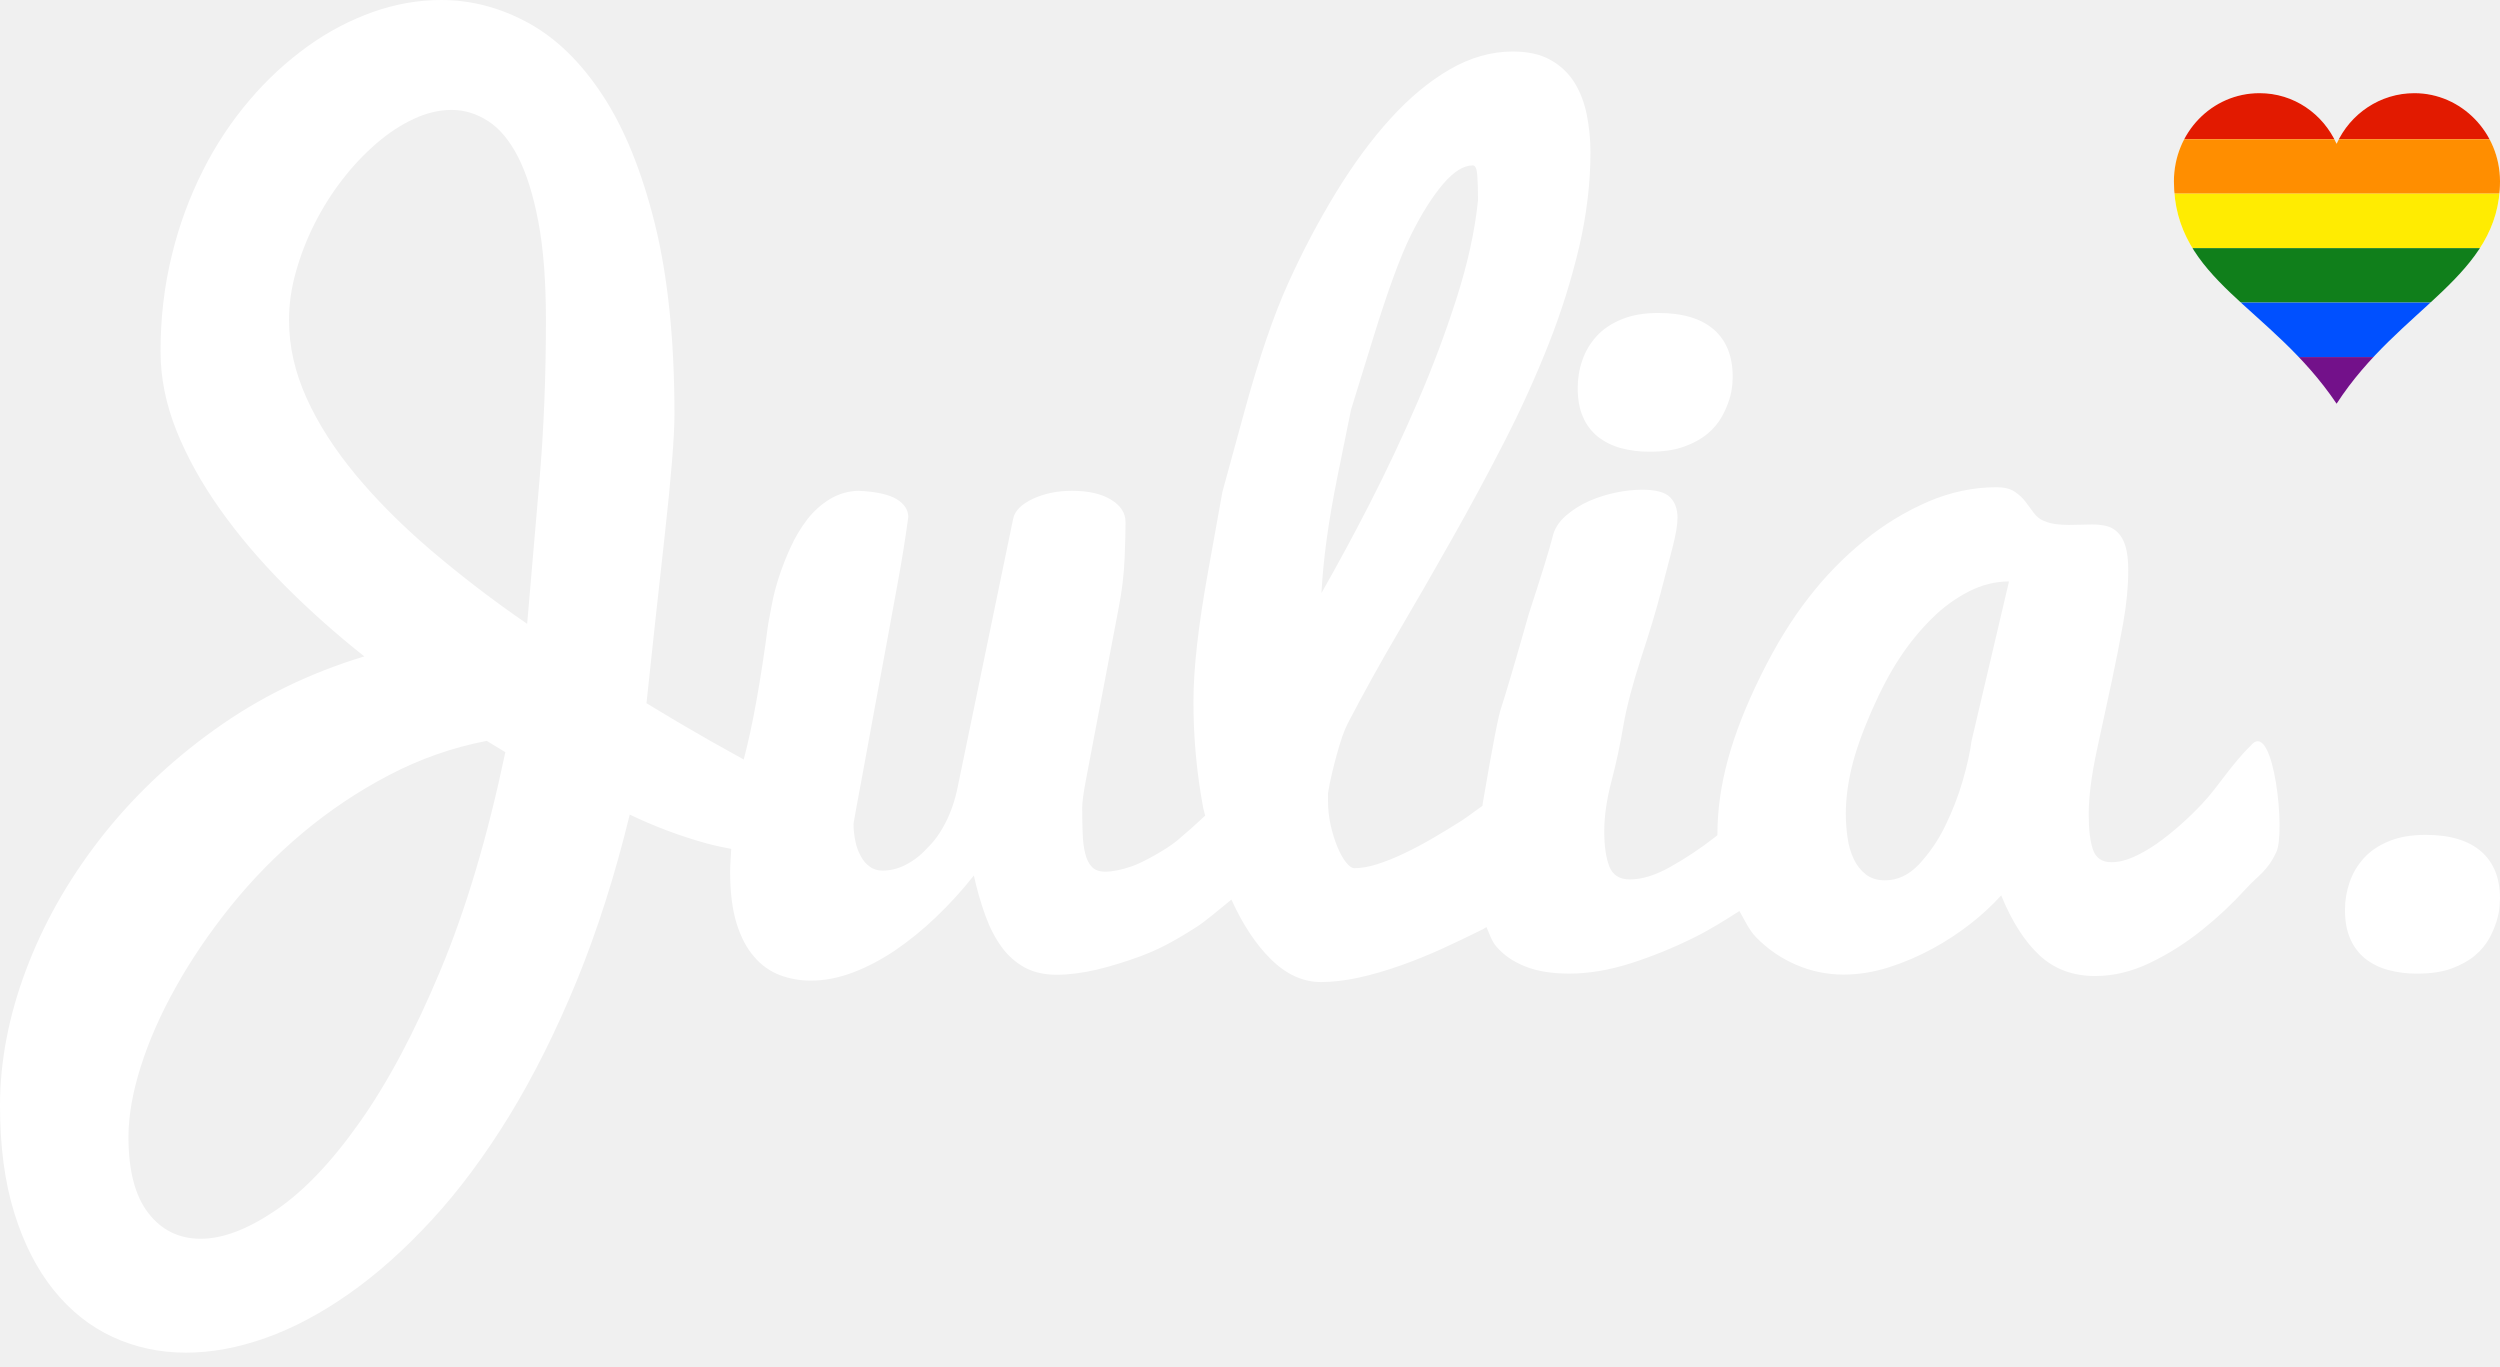
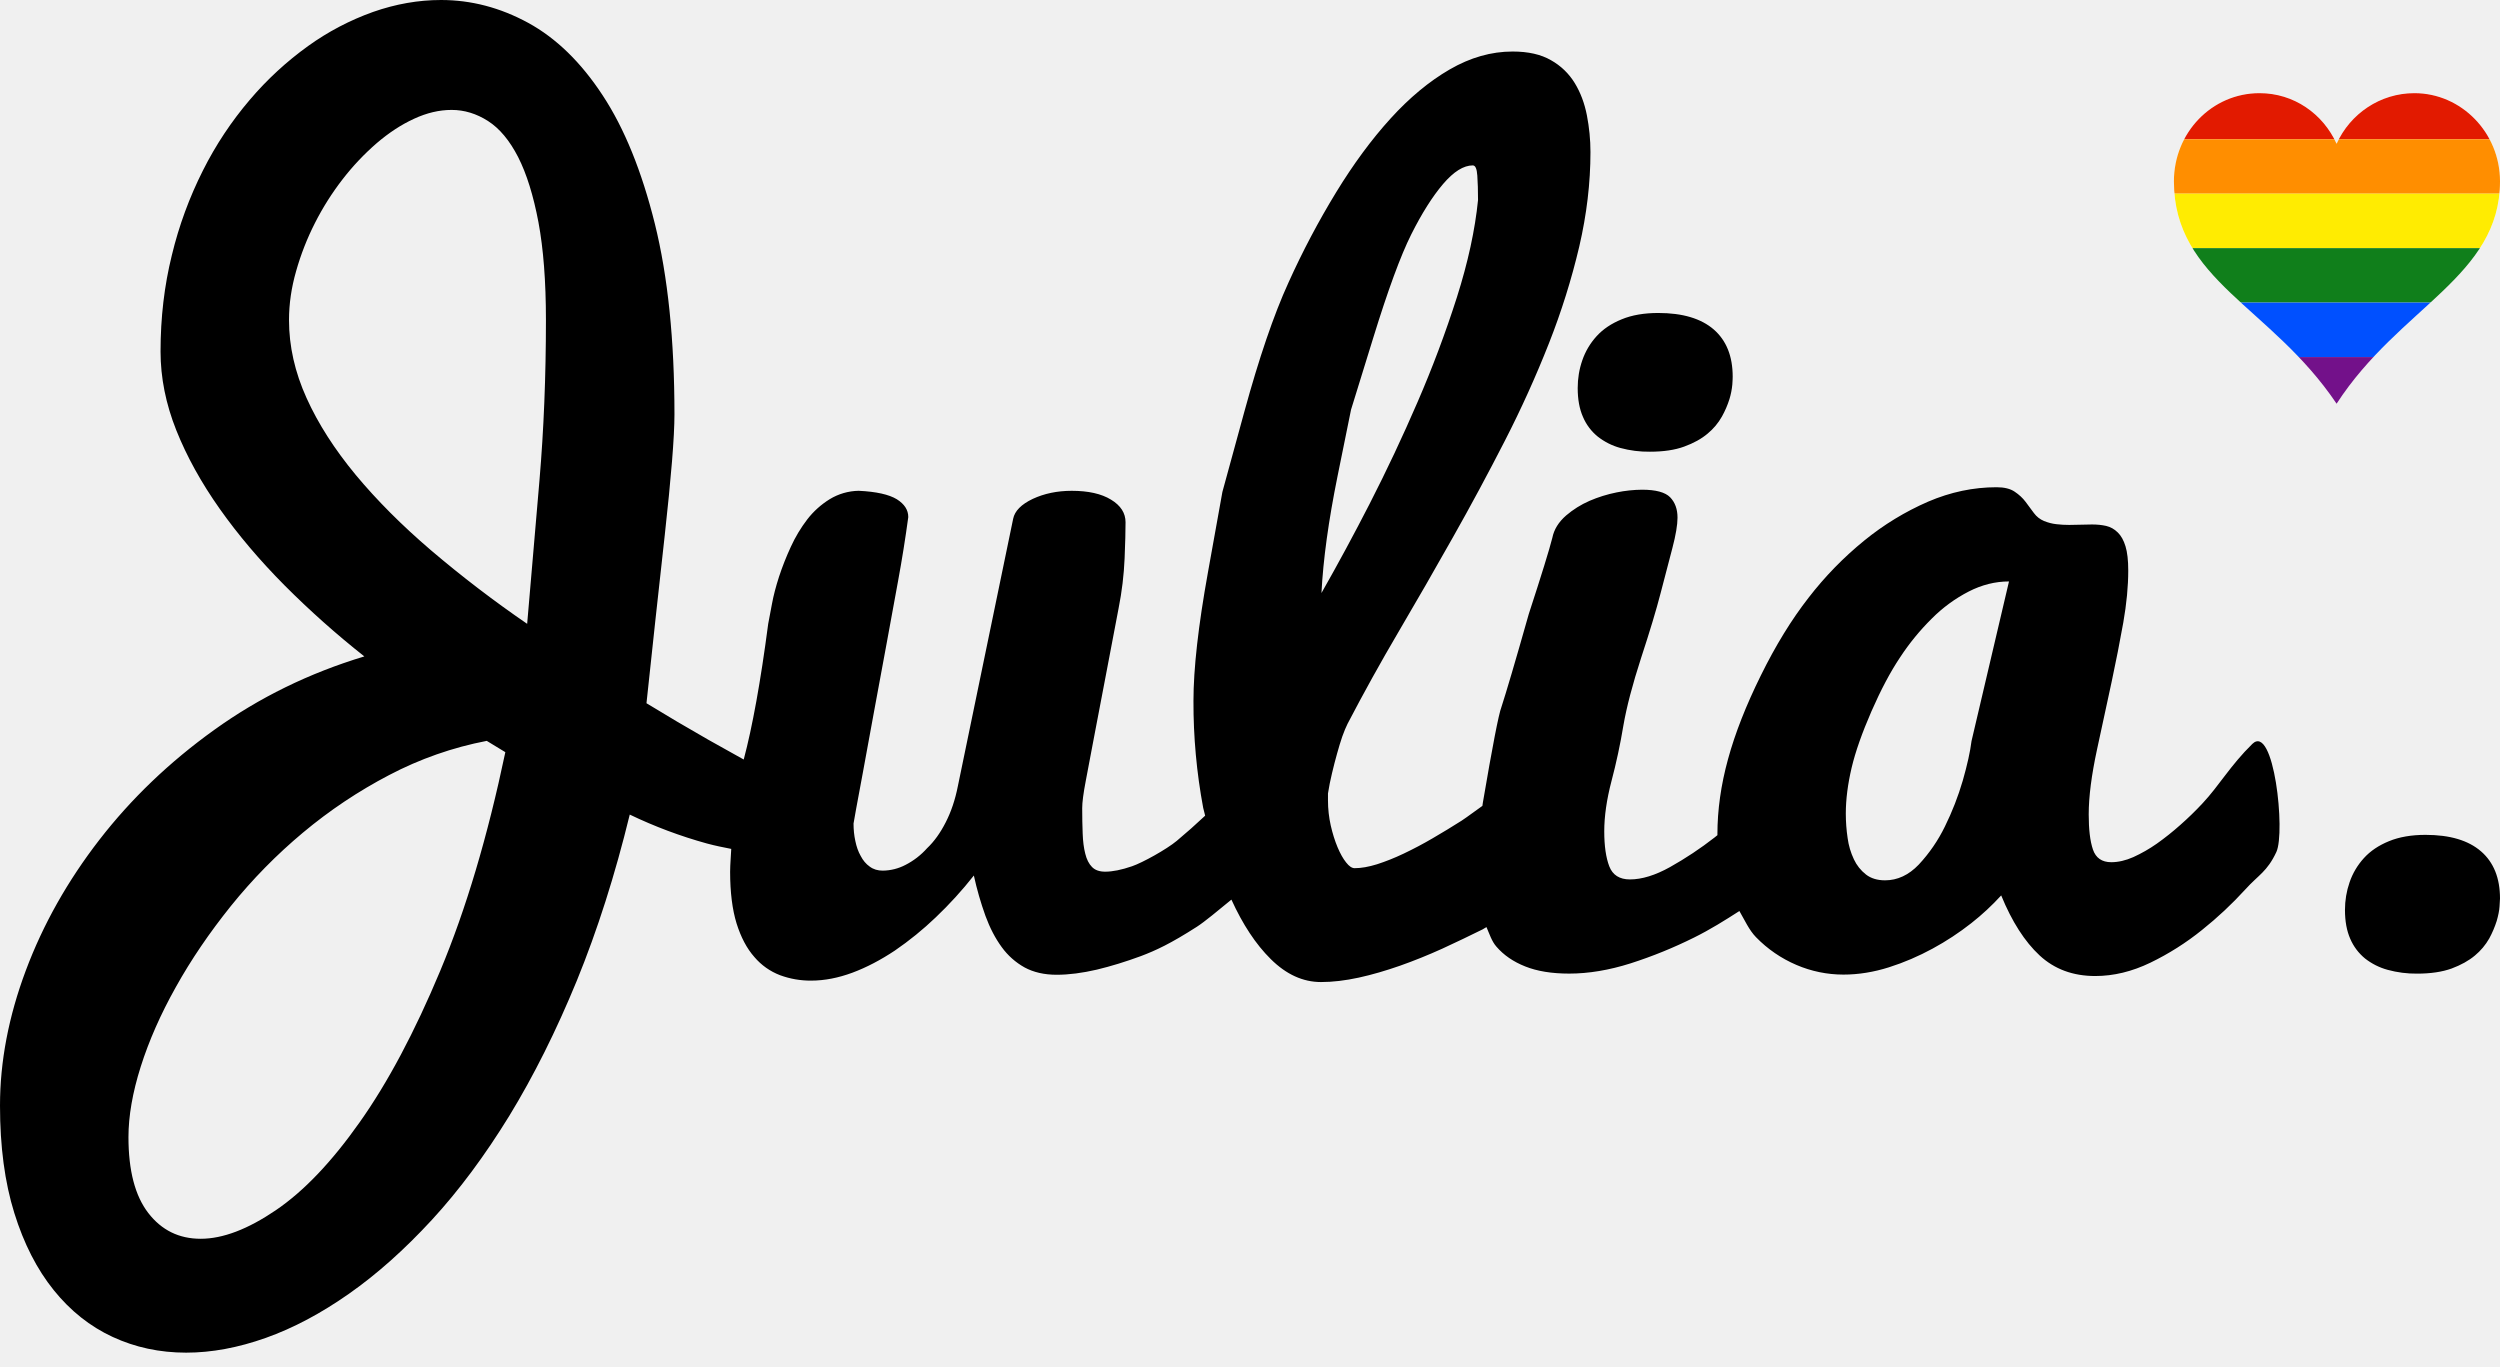
- <svg xmlns="http://www.w3.org/2000/svg" xmlns:xlink="http://www.w3.org/1999/xlink" width="161" height="88">
+ <svg xmlns="http://www.w3.org/2000/svg" xmlns:xlink="http://www.w3.org/1999/xlink" viewBox="0 0 161 88">
  <defs>
    <path d="M5.514 0C2.435 0 0 2.553 0 5.674 0 12.057 6.25 13.712 10.477 20 14.521 13.759 21 11.82 21 5.674 21 2.554 18.519 0 15.486 0c-2.206 0-4.136 1.324-5.009 3.262C9.604 1.324 7.72 0 5.514 0z" id="a" />
  </defs>
  <g fill="none" fill-rule="evenodd">
-     <path d="M126.966 47.723c-.084.676-.272 1.53-.563 2.546a18.152 18.152 0 01-1.152 2.959 10.022 10.022 0 01-1.681 2.45c-.65.68-1.376 1.015-2.173 1.015-.494 0-.906-.125-1.227-.373a2.672 2.672 0 01-.779-.979 4.61 4.61 0 01-.404-1.37 10.772 10.772 0 01-.117-1.578c0-.92.129-1.903.374-2.948.246-1.042.676-2.254 1.277-3.636.604-1.378 1.216-2.538 1.843-3.473a15.306 15.306 0 012.052-2.508 9.433 9.433 0 012.376-1.737c.838-.428 1.7-.646 2.587-.646l-2.413 10.278zM86.137 30.669c.582-2.856.869-4.282.869-4.282s.476-1.545 1.428-4.622c.948-3.074 1.764-5.298 2.448-6.665.684-1.364 1.371-2.45 2.051-3.248.684-.801 1.322-1.2 1.915-1.2.167 0 .261.214.291.653.03.436.046.961.046 1.578-.193 1.936-.65 4.02-1.36 6.259a72.32 72.32 0 01-2.531 6.742 110.513 110.513 0 01-3.094 6.57 150.874 150.874 0 01-3.098 5.737c.11-2.161.457-4.666 1.035-7.522zm-51.394.251c-.276 3.222-.544 6.31-.794 9.255a74.84 74.84 0 01-6.202-4.744c-1.87-1.6-3.483-3.218-4.84-4.85-1.352-1.634-2.413-3.282-3.165-4.948-.752-1.663-1.13-3.336-1.13-5.025 0-1.03.151-2.08.457-3.144a17.058 17.058 0 011.21-3.096 17.57 17.57 0 011.79-2.83 16.068 16.068 0 012.198-2.324c.779-.665 1.572-1.186 2.392-1.563.82-.38 1.628-.572 2.425-.572.82 0 1.602.24 2.342.713.744.476 1.39 1.249 1.942 2.324.547 1.075.982 2.471 1.307 4.19.32 1.714.483 3.816.483 6.302 0 3.647-.14 7.083-.415 10.312zm-6.388 31.592c-1.647 3.943-3.374 7.194-5.187 9.754-1.806 2.564-3.611 4.456-5.41 5.675-1.801 1.223-3.41 1.836-4.831 1.836-1.402 0-2.523-.554-3.377-1.659-.854-1.108-1.277-2.734-1.277-4.888 0-1.348.26-2.863.79-4.537.532-1.677 1.284-3.387 2.266-5.135.975-1.751 2.157-3.488 3.536-5.206a33.764 33.764 0 014.639-4.725 31.048 31.048 0 015.557-3.713 22.76 22.76 0 016.286-2.202l1.197.728c-1.144 5.442-2.538 10.127-4.19 14.072zm116.69-14.6c1.402-1.368 2.146 5.682 1.553 6.956-.593 1.271-1.156 1.478-1.987 2.398a24.31 24.31 0 01-2.796 2.62 17.283 17.283 0 01-3.328 2.11c-1.186.572-2.368.86-3.554.86-1.432 0-2.626-.44-3.582-1.326-.955-.887-1.783-2.176-2.474-3.865a16.014 16.014 0 01-1.923 1.785 17.64 17.64 0 01-2.493 1.64c-.899.488-1.836.894-2.814 1.204-.979.31-1.957.47-2.935.47a7.66 7.66 0 01-3.019-.621 7.996 7.996 0 01-2.606-1.788c-.446-.458-.73-1.101-1.07-1.685-.932.599-1.873 1.19-2.916 1.707a29.156 29.156 0 01-4.09 1.663c-1.391.44-2.706.66-3.956.66-1.122 0-2.063-.154-2.83-.461-.766-.303-1.386-.728-1.858-1.278-.299-.34-.446-.817-.638-1.256-.08.04-.163.1-.242.144-.843.417-1.712.835-2.61 1.248-.9.407-1.803.773-2.713 1.094-.91.318-1.798.58-2.66.768-.868.189-1.677.285-2.432.285-1.16 0-2.24-.491-3.234-1.478-.97-.957-1.81-2.239-2.535-3.831-.842.69-1.726 1.43-2.228 1.751-1.693 1.086-2.637 1.522-3.604 1.888-.971.358-1.915.65-2.841.872-.925.214-1.787.329-2.576.329-.805 0-1.492-.16-2.067-.47a4.545 4.545 0 01-1.473-1.307c-.415-.566-.763-1.234-1.05-2.014a20.679 20.679 0 01-.748-2.6 25.56 25.56 0 01-2.456 2.696 20.744 20.744 0 01-2.636 2.14c-.9.598-1.802 1.074-2.72 1.418-.914.34-1.81.514-2.667.514a5.66 5.66 0 01-1.999-.348 4.064 4.064 0 01-1.654-1.17c-.487-.548-.869-1.272-1.149-2.166-.275-.894-.415-2.006-.415-3.329.004-.554.053-.968.072-1.47-.506-.1-1.005-.196-1.564-.347a29.715 29.715 0 01-4.972-1.863c-.948 3.89-2.085 7.456-3.407 10.693-1.326 3.229-2.776 6.129-4.348 8.704-1.575 2.564-3.237 4.803-4.994 6.71-1.757 1.906-3.532 3.49-5.33 4.75-1.802 1.264-3.585 2.214-5.364 2.846-1.78.631-3.487.949-5.127.949-1.7 0-3.279-.34-4.73-1.012-1.454-.673-2.72-1.678-3.796-3.015C2.384 81.75 1.534 80.09.922 78.118.306 76.142 0 73.836 0 71.206c0-2.845.555-5.749 1.662-8.705 1.11-2.966 2.69-5.77 4.737-8.416 2.048-2.645 4.51-5.01 7.4-7.082 2.887-2.077 6.105-3.654 9.664-4.73a58.285 58.285 0 01-5.142-4.58c-1.594-1.608-2.984-3.245-4.166-4.918-1.186-1.678-2.12-3.362-2.8-5.062-.676-1.696-1.016-3.392-1.016-5.076 0-2.176.242-4.245.73-6.21a25.215 25.215 0 012.005-5.458 22.647 22.647 0 013.019-4.548 21.033 21.033 0 013.75-3.458A16.892 16.892 0 0124.027.768C25.484.258 26.938 0 28.404 0c1.942 0 3.811.491 5.61 1.47 1.798.983 3.4 2.535 4.797 4.67 1.402 2.128 2.52 4.888 3.362 8.273.839 3.388 1.262 7.481 1.262 12.277 0 1.44-.212 4.038-.627 7.795-.42 3.75-.808 7.353-1.175 10.803a145.97 145.97 0 003.993 2.357c.748.422 1.511.846 2.27 1.268.56-2.114 1.085-4.995 1.576-8.738.06-.31.14-.739.241-1.275.099-.543.253-1.127.457-1.762.208-.632.458-1.27.76-1.925a9.208 9.208 0 011.065-1.773 5.444 5.444 0 011.44-1.293 3.703 3.703 0 011.858-.54c1.14.052 1.96.24 2.46.543.494.31.74.691.74 1.15a86.988 86.988 0 01-.654 4.097c-.238 1.308-.487 2.63-.725 3.96-.25 1.33-.522 2.812-.82 4.437-.298 1.633-.54 2.934-.718 3.92-.181.983-.328 1.774-.442 2.38-.106.613-.166.923-.166.942 0 .395.038.768.117 1.13.072.355.185.68.344.957.147.285.34.518.578.684.238.18.521.262.842.262a3.23 3.23 0 001.458-.366 4.76 4.76 0 001.398-1.079c.453-.428.854-.986 1.201-1.67.344-.672.605-1.44.779-2.32l3.562-17.224c.102-.506.525-.93 1.262-1.282.736-.343 1.575-.52 2.512-.52 1.061 0 1.907.188 2.527.568.627.38.937.865.937 1.456 0 .569-.019 1.341-.06 2.32a21.03 21.03 0 01-.386 3.214c-.223 1.16-.487 2.56-.8 4.205-.31 1.651-.571 3.007-.779 4.082-.204 1.08-.381 2.025-.536 2.83-.155.806-.23 1.39-.23 1.759 0 .595.01 1.138.03 1.633.018.502.071.931.166 1.3.09.37.238.662.434.858.196.203.48.303.85.303.472 0 1.05-.115 1.726-.348.68-.232 2.225-1.09 2.883-1.636a42.084 42.084 0 001.828-1.622c-.034-.174-.087-.325-.125-.5a36.881 36.881 0 01-.627-6.893c0-2.07.31-4.829.933-8.28.624-3.45.93-5.176.93-5.176l1.416-5.176c.945-3.447 1.885-6.214 2.834-8.294a52.923 52.923 0 013.082-5.838c1.11-1.814 2.27-3.388 3.494-4.736 1.217-1.341 2.49-2.398 3.816-3.167 1.33-.768 2.674-1.152 4.05-1.152.997 0 1.82.184 2.466.558a4.18 4.18 0 011.534 1.474c.374.613.63 1.304.782 2.076.15.776.23 1.567.23 2.365 0 1.991-.242 4.02-.721 6.085a45.31 45.31 0 01-1.953 6.232 69.934 69.934 0 01-2.837 6.274 172.38 172.38 0 01-3.362 6.247 371.635 371.635 0 01-3.51 6.1 132.101 132.101 0 00-3.256 5.875c-.11.214-.22.49-.344.827-.117.34-.227.71-.336 1.101-.11.395-.22.813-.325 1.26-.11.447-.193.883-.26 1.304v.447c0 .554.06 1.094.177 1.615.117.513.264.983.438 1.4.174.414.359.743.552.983.196.251.377.37.551.37.423 0 .903-.086 1.44-.252.54-.174 1.114-.399 1.718-.687a24.48 24.48 0 001.87-.99 54.208 54.208 0 001.859-1.13c.423-.278.903-.651 1.34-.954.012-.067.016-.126.027-.196.624-3.661 1.02-5.715 1.198-6.17.294-.901.884-2.89 1.76-5.985.82-2.512 1.326-4.15 1.519-4.914.106-.532.4-1.012.888-1.437.445-.38.948-.698 1.507-.942a8.749 8.749 0 011.745-.543 8.563 8.563 0 011.636-.174c.887 0 1.492.163 1.81.488.317.329.475.764.475 1.311 0 .466-.11 1.12-.332 1.966-.22.85-.472 1.81-.756 2.893-.28 1.086-.699 2.475-1.258 4.178-.551 1.7-.933 3.155-1.14 4.352a38.983 38.983 0 01-.767 3.58c-.31 1.186-.465 2.262-.465 3.23 0 .95.11 1.7.325 2.26.215.555.657.84 1.326.84.774 0 1.635-.267 2.584-.795a22.81 22.81 0 002.874-1.91c.065-.048.118-.1.182-.148 0-.015-.004-.03-.004-.044 0-1.574.227-3.189.684-4.851.453-1.66 1.156-3.45 2.111-5.383.952-1.932 1.976-3.602 3.075-5.01a22.313 22.313 0 013.59-3.684 17.655 17.655 0 014.113-2.505c1.443-.617 2.909-.927 4.405-.927.498 0 .887.096 1.167.288.287.192.517.407.703.654.185.24.362.484.532.717.174.236.393.406.65.514.264.107.529.177.797.206.272.034.552.048.831.048.238 0 .484-.003.73-.014.252-.011.494-.015.736-.015.325 0 .627.03.906.092.284.067.533.204.748.418.22.21.386.51.503.894.117.38.177.901.177 1.566 0 1.005-.105 2.125-.32 3.351-.22 1.227-.465 2.483-.741 3.773-.28 1.289-.597 2.76-.952 4.407-.355 1.648-.533 3.04-.533 4.168 0 .964.087 1.721.272 2.264.185.544.578.817 1.183.817.45 0 .925-.11 1.42-.329a9.48 9.48 0 001.504-.86 17.371 17.371 0 001.518-1.209 20.27 20.27 0 001.436-1.396c1.057-1.127 1.798-2.446 3.2-3.82zm-43.441-22.924c0-.606.094-1.2.295-1.78.2-.58.506-1.098.921-1.556.416-.458.956-.82 1.621-1.09.661-.273 1.447-.406 2.353-.406 1.568 0 2.758.358 3.574 1.064.812.71 1.217 1.721 1.217 3.037 0 .066-.004.236-.023.506a4.719 4.719 0 01-.185.938 5.998 5.998 0 01-.484 1.123 3.9 3.9 0 01-.922 1.101c-.4.337-.899.614-1.507.835-.604.222-1.34.33-2.21.33a6.927 6.927 0 01-1.904-.241 4.112 4.112 0 01-1.458-.735 3.26 3.26 0 01-.948-1.264c-.23-.517-.34-1.134-.34-1.862zm58.176 29.84c.816.71 1.22 1.722 1.22 3.038 0 .066-.011.24-.03.506-.015.266-.08.58-.182.938a6.484 6.484 0 01-.48 1.127 3.99 3.99 0 01-.921 1.097c-.4.337-.903.614-1.507.84-.605.217-1.341.328-2.214.328a6.93 6.93 0 01-1.9-.244 4.098 4.098 0 01-1.462-.735 3.336 3.336 0 01-.948-1.264c-.227-.513-.34-1.134-.34-1.858 0-.61.098-1.208.298-1.785.2-.58.506-1.097.922-1.555.415-.458.956-.82 1.617-1.09.657-.27 1.443-.406 2.353-.406 1.572 0 2.762.358 3.574 1.064z" fill="#FFF" />
+     <path d="M126.966 47.723c-.084.676-.272 1.53-.563 2.546a18.152 18.152 0 01-1.152 2.959 10.022 10.022 0 01-1.681 2.45c-.65.68-1.376 1.015-2.173 1.015-.494 0-.906-.125-1.227-.373a2.672 2.672 0 01-.779-.979 4.61 4.61 0 01-.404-1.37 10.772 10.772 0 01-.117-1.578c0-.92.129-1.903.374-2.948.246-1.042.676-2.254 1.277-3.636.604-1.378 1.216-2.538 1.843-3.473a15.306 15.306 0 012.052-2.508 9.433 9.433 0 012.376-1.737c.838-.428 1.7-.646 2.587-.646l-2.413 10.278zM86.137 30.669c.582-2.856.869-4.282.869-4.282s.476-1.545 1.428-4.622c.948-3.074 1.764-5.298 2.448-6.665.684-1.364 1.371-2.45 2.051-3.248.684-.801 1.322-1.2 1.915-1.2.167 0 .261.214.291.653.03.436.046.961.046 1.578-.193 1.936-.65 4.02-1.36 6.259a72.32 72.32 0 01-2.531 6.742 110.513 110.513 0 01-3.094 6.57 150.874 150.874 0 01-3.098 5.737c.11-2.161.457-4.666 1.035-7.522zm-51.394.251c-.276 3.222-.544 6.31-.794 9.255a74.84 74.84 0 01-6.202-4.744c-1.87-1.6-3.483-3.218-4.84-4.85-1.352-1.634-2.413-3.282-3.165-4.948-.752-1.663-1.13-3.336-1.13-5.025 0-1.03.151-2.08.457-3.144a17.058 17.058 0 011.21-3.096 17.57 17.57 0 011.79-2.83 16.068 16.068 0 012.198-2.324c.779-.665 1.572-1.186 2.392-1.563.82-.38 1.628-.572 2.425-.572.82 0 1.602.24 2.342.713.744.476 1.39 1.249 1.942 2.324.547 1.075.982 2.471 1.307 4.19.32 1.714.483 3.816.483 6.302 0 3.647-.14 7.083-.415 10.312zm-6.388 31.592c-1.647 3.943-3.374 7.194-5.187 9.754-1.806 2.564-3.611 4.456-5.41 5.675-1.801 1.223-3.41 1.836-4.831 1.836-1.402 0-2.523-.554-3.377-1.659-.854-1.108-1.277-2.734-1.277-4.888 0-1.348.26-2.863.79-4.537.532-1.677 1.284-3.387 2.266-5.135.975-1.751 2.157-3.488 3.536-5.206a33.764 33.764 0 014.639-4.725 31.048 31.048 0 015.557-3.713 22.76 22.76 0 016.286-2.202l1.197.728c-1.144 5.442-2.538 10.127-4.19 14.072zm116.69-14.6c1.402-1.368 2.146 5.682 1.553 6.956-.593 1.271-1.156 1.478-1.987 2.398a24.31 24.31 0 01-2.796 2.62 17.283 17.283 0 01-3.328 2.11c-1.186.572-2.368.86-3.554.86-1.432 0-2.626-.44-3.582-1.326-.955-.887-1.783-2.176-2.474-3.865a16.014 16.014 0 01-1.923 1.785 17.64 17.64 0 01-2.493 1.64c-.899.488-1.836.894-2.814 1.204-.979.31-1.957.47-2.935.47a7.66 7.66 0 01-3.019-.621 7.996 7.996 0 01-2.606-1.788c-.446-.458-.73-1.101-1.07-1.685-.932.599-1.873 1.19-2.916 1.707a29.156 29.156 0 01-4.09 1.663c-1.391.44-2.706.66-3.956.66-1.122 0-2.063-.154-2.83-.461-.766-.303-1.386-.728-1.858-1.278-.299-.34-.446-.817-.638-1.256-.08.04-.163.1-.242.144-.843.417-1.712.835-2.61 1.248-.9.407-1.803.773-2.713 1.094-.91.318-1.798.58-2.66.768-.868.189-1.677.285-2.432.285-1.16 0-2.24-.491-3.234-1.478-.97-.957-1.81-2.239-2.535-3.831-.842.69-1.726 1.43-2.228 1.751-1.693 1.086-2.637 1.522-3.604 1.888-.971.358-1.915.65-2.841.872-.925.214-1.787.329-2.576.329-.805 0-1.492-.16-2.067-.47a4.545 4.545 0 01-1.473-1.307c-.415-.566-.763-1.234-1.05-2.014a20.679 20.679 0 01-.748-2.6 25.56 25.56 0 01-2.456 2.696 20.744 20.744 0 01-2.636 2.14c-.9.598-1.802 1.074-2.72 1.418-.914.34-1.81.514-2.667.514a5.66 5.66 0 01-1.999-.348 4.064 4.064 0 01-1.654-1.17c-.487-.548-.869-1.272-1.149-2.166-.275-.894-.415-2.006-.415-3.329.004-.554.053-.968.072-1.47-.506-.1-1.005-.196-1.564-.347a29.715 29.715 0 01-4.972-1.863c-.948 3.89-2.085 7.456-3.407 10.693-1.326 3.229-2.776 6.129-4.348 8.704-1.575 2.564-3.237 4.803-4.994 6.71-1.757 1.906-3.532 3.49-5.33 4.75-1.802 1.264-3.585 2.214-5.364 2.846-1.78.631-3.487.949-5.127.949-1.7 0-3.279-.34-4.73-1.012-1.454-.673-2.72-1.678-3.796-3.015C2.384 81.75 1.534 80.09.922 78.118.306 76.142 0 73.836 0 71.206c0-2.845.555-5.749 1.662-8.705 1.11-2.966 2.69-5.77 4.737-8.416 2.048-2.645 4.51-5.01 7.4-7.082 2.887-2.077 6.105-3.654 9.664-4.73a58.285 58.285 0 01-5.142-4.58c-1.594-1.608-2.984-3.245-4.166-4.918-1.186-1.678-2.12-3.362-2.8-5.062-.676-1.696-1.016-3.392-1.016-5.076 0-2.176.242-4.245.73-6.21a25.215 25.215 0 012.005-5.458 22.647 22.647 0 013.019-4.548 21.033 21.033 0 013.75-3.458A16.892 16.892 0 0124.027.768C25.484.258 26.938 0 28.404 0c1.942 0 3.811.491 5.61 1.47 1.798.983 3.4 2.535 4.797 4.67 1.402 2.128 2.52 4.888 3.362 8.273.839 3.388 1.262 7.481 1.262 12.277 0 1.44-.212 4.038-.627 7.795-.42 3.75-.808 7.353-1.175 10.803a145.97 145.97 0 003.993 2.357c.748.422 1.511.846 2.27 1.268.56-2.114 1.085-4.995 1.576-8.738.06-.31.14-.739.241-1.275.099-.543.253-1.127.457-1.762.208-.632.458-1.27.76-1.925a9.208 9.208 0 011.065-1.773 5.444 5.444 0 011.44-1.293 3.703 3.703 0 011.858-.54c1.14.052 1.96.24 2.46.543.494.31.74.691.74 1.15a86.988 86.988 0 01-.654 4.097c-.238 1.308-.487 2.63-.725 3.96-.25 1.33-.522 2.812-.82 4.437-.298 1.633-.54 2.934-.718 3.92-.181.983-.328 1.774-.442 2.38-.106.613-.166.923-.166.942 0 .395.038.768.117 1.13.072.355.185.68.344.957.147.285.34.518.578.684.238.18.521.262.842.262a3.23 3.23 0 001.458-.366 4.76 4.76 0 001.398-1.079c.453-.428.854-.986 1.201-1.67.344-.672.605-1.44.779-2.32l3.562-17.224c.102-.506.525-.93 1.262-1.282.736-.343 1.575-.52 2.512-.52 1.061 0 1.907.188 2.527.568.627.38.937.865.937 1.456 0 .569-.019 1.341-.06 2.32a21.03 21.03 0 01-.386 3.214c-.223 1.16-.487 2.56-.8 4.205-.31 1.651-.571 3.007-.779 4.082-.204 1.08-.381 2.025-.536 2.83-.155.806-.23 1.39-.23 1.759 0 .595.01 1.138.03 1.633.018.502.071.931.166 1.3.09.37.238.662.434.858.196.203.48.303.85.303.472 0 1.05-.115 1.726-.348.68-.232 2.225-1.09 2.883-1.636a42.084 42.084 0 001.828-1.622c-.034-.174-.087-.325-.125-.5a36.881 36.881 0 01-.627-6.893c0-2.07.31-4.829.933-8.28.624-3.45.93-5.176.93-5.176l1.416-5.176c.945-3.447 1.885-6.214 2.834-8.294a52.923 52.923 0 013.082-5.838c1.11-1.814 2.27-3.388 3.494-4.736 1.217-1.341 2.49-2.398 3.816-3.167 1.33-.768 2.674-1.152 4.05-1.152.997 0 1.82.184 2.466.558a4.18 4.18 0 011.534 1.474c.374.613.63 1.304.782 2.076.15.776.23 1.567.23 2.365 0 1.991-.242 4.02-.721 6.085a45.31 45.31 0 01-1.953 6.232 69.934 69.934 0 01-2.837 6.274 172.38 172.38 0 01-3.362 6.247 371.635 371.635 0 01-3.51 6.1 132.101 132.101 0 00-3.256 5.875c-.11.214-.22.49-.344.827-.117.34-.227.71-.336 1.101-.11.395-.22.813-.325 1.26-.11.447-.193.883-.26 1.304v.447c0 .554.06 1.094.177 1.615.117.513.264.983.438 1.4.174.414.359.743.552.983.196.251.377.37.551.37.423 0 .903-.086 1.44-.252.54-.174 1.114-.399 1.718-.687a24.48 24.48 0 001.87-.99 54.208 54.208 0 001.859-1.13c.423-.278.903-.651 1.34-.954.012-.067.016-.126.027-.196.624-3.661 1.02-5.715 1.198-6.17.294-.901.884-2.89 1.76-5.985.82-2.512 1.326-4.15 1.519-4.914.106-.532.4-1.012.888-1.437.445-.38.948-.698 1.507-.942a8.749 8.749 0 011.745-.543 8.563 8.563 0 011.636-.174c.887 0 1.492.163 1.81.488.317.329.475.764.475 1.311 0 .466-.11 1.12-.332 1.966-.22.85-.472 1.81-.756 2.893-.28 1.086-.699 2.475-1.258 4.178-.551 1.7-.933 3.155-1.14 4.352a38.983 38.983 0 01-.767 3.58c-.31 1.186-.465 2.262-.465 3.23 0 .95.11 1.7.325 2.26.215.555.657.84 1.326.84.774 0 1.635-.267 2.584-.795a22.81 22.81 0 002.874-1.91c.065-.048.118-.1.182-.148 0-.015-.004-.03-.004-.044 0-1.574.227-3.189.684-4.851.453-1.66 1.156-3.45 2.111-5.383.952-1.932 1.976-3.602 3.075-5.01a22.313 22.313 0 013.59-3.684 17.655 17.655 0 014.113-2.505c1.443-.617 2.909-.927 4.405-.927.498 0 .887.096 1.167.288.287.192.517.407.703.654.185.24.362.484.532.717.174.236.393.406.65.514.264.107.529.177.797.206.272.034.552.048.831.048.238 0 .484-.003.73-.014.252-.011.494-.015.736-.015.325 0 .627.03.906.092.284.067.533.204.748.418.22.21.386.51.503.894.117.38.177.901.177 1.566 0 1.005-.105 2.125-.32 3.351-.22 1.227-.465 2.483-.741 3.773-.28 1.289-.597 2.76-.952 4.407-.355 1.648-.533 3.04-.533 4.168 0 .964.087 1.721.272 2.264.185.544.578.817 1.183.817.45 0 .925-.11 1.42-.329a9.48 9.48 0 001.504-.86 17.371 17.371 0 001.518-1.209 20.27 20.27 0 001.436-1.396c1.057-1.127 1.798-2.446 3.2-3.82zm-43.441-22.924c0-.606.094-1.2.295-1.78.2-.58.506-1.098.921-1.556.416-.458.956-.82 1.621-1.09.661-.273 1.447-.406 2.353-.406 1.568 0 2.758.358 3.574 1.064.812.71 1.217 1.721 1.217 3.037 0 .066-.004.236-.023.506a4.719 4.719 0 01-.185.938 5.998 5.998 0 01-.484 1.123 3.9 3.9 0 01-.922 1.101c-.4.337-.899.614-1.507.835-.604.222-1.34.33-2.21.33a6.927 6.927 0 01-1.904-.241 4.112 4.112 0 01-1.458-.735 3.26 3.26 0 01-.948-1.264c-.23-.517-.34-1.134-.34-1.862zm58.176 29.84c.816.71 1.22 1.722 1.22 3.038 0 .066-.011.24-.03.506-.015.266-.08.58-.182.938a6.484 6.484 0 01-.48 1.127 3.99 3.99 0 01-.921 1.097c-.4.337-.903.614-1.507.84-.605.217-1.341.328-2.214.328a6.93 6.93 0 01-1.9-.244 4.098 4.098 0 01-1.462-.735 3.336 3.336 0 01-.948-1.264c-.227-.513-.34-1.134-.34-1.858 0-.61.098-1.208.298-1.785.2-.58.506-1.097.922-1.555.415-.458.956-.82 1.617-1.09.657-.27 1.443-.406 2.353-.406 1.572 0 2.762.358 3.574 1.064z" fill="currentColor" />
    <g transform="translate(140 6)">
      <mask id="bb" fill="#fff">
        <use xlink:href="#a" />
      </mask>
      <use fill="#FFF" fill-rule="nonzero" xlink:href="#a" />
      <g mask="url(#bb)">
        <path fill="#E21A00" d="M21.57-.54v3.507H-.502V-.54z" />
        <path fill="#FF8E00" d="M21.57 2.967v3.506H-.502V2.967z" />
        <path fill="#FFEC01" d="M21.57 6.473V9.98H-.502V6.473z" />
        <path fill="#107F1B" d="M21.57 9.98v3.507H-.502V9.98z" />
        <path fill="#0050FF" d="M21.57 13.487v3.507H-.502v-3.507z" />
        <path fill="#73118A" d="M21.57 16.994V20.5H-.502v-3.507z" />
      </g>
    </g>
  </g>
</svg>
